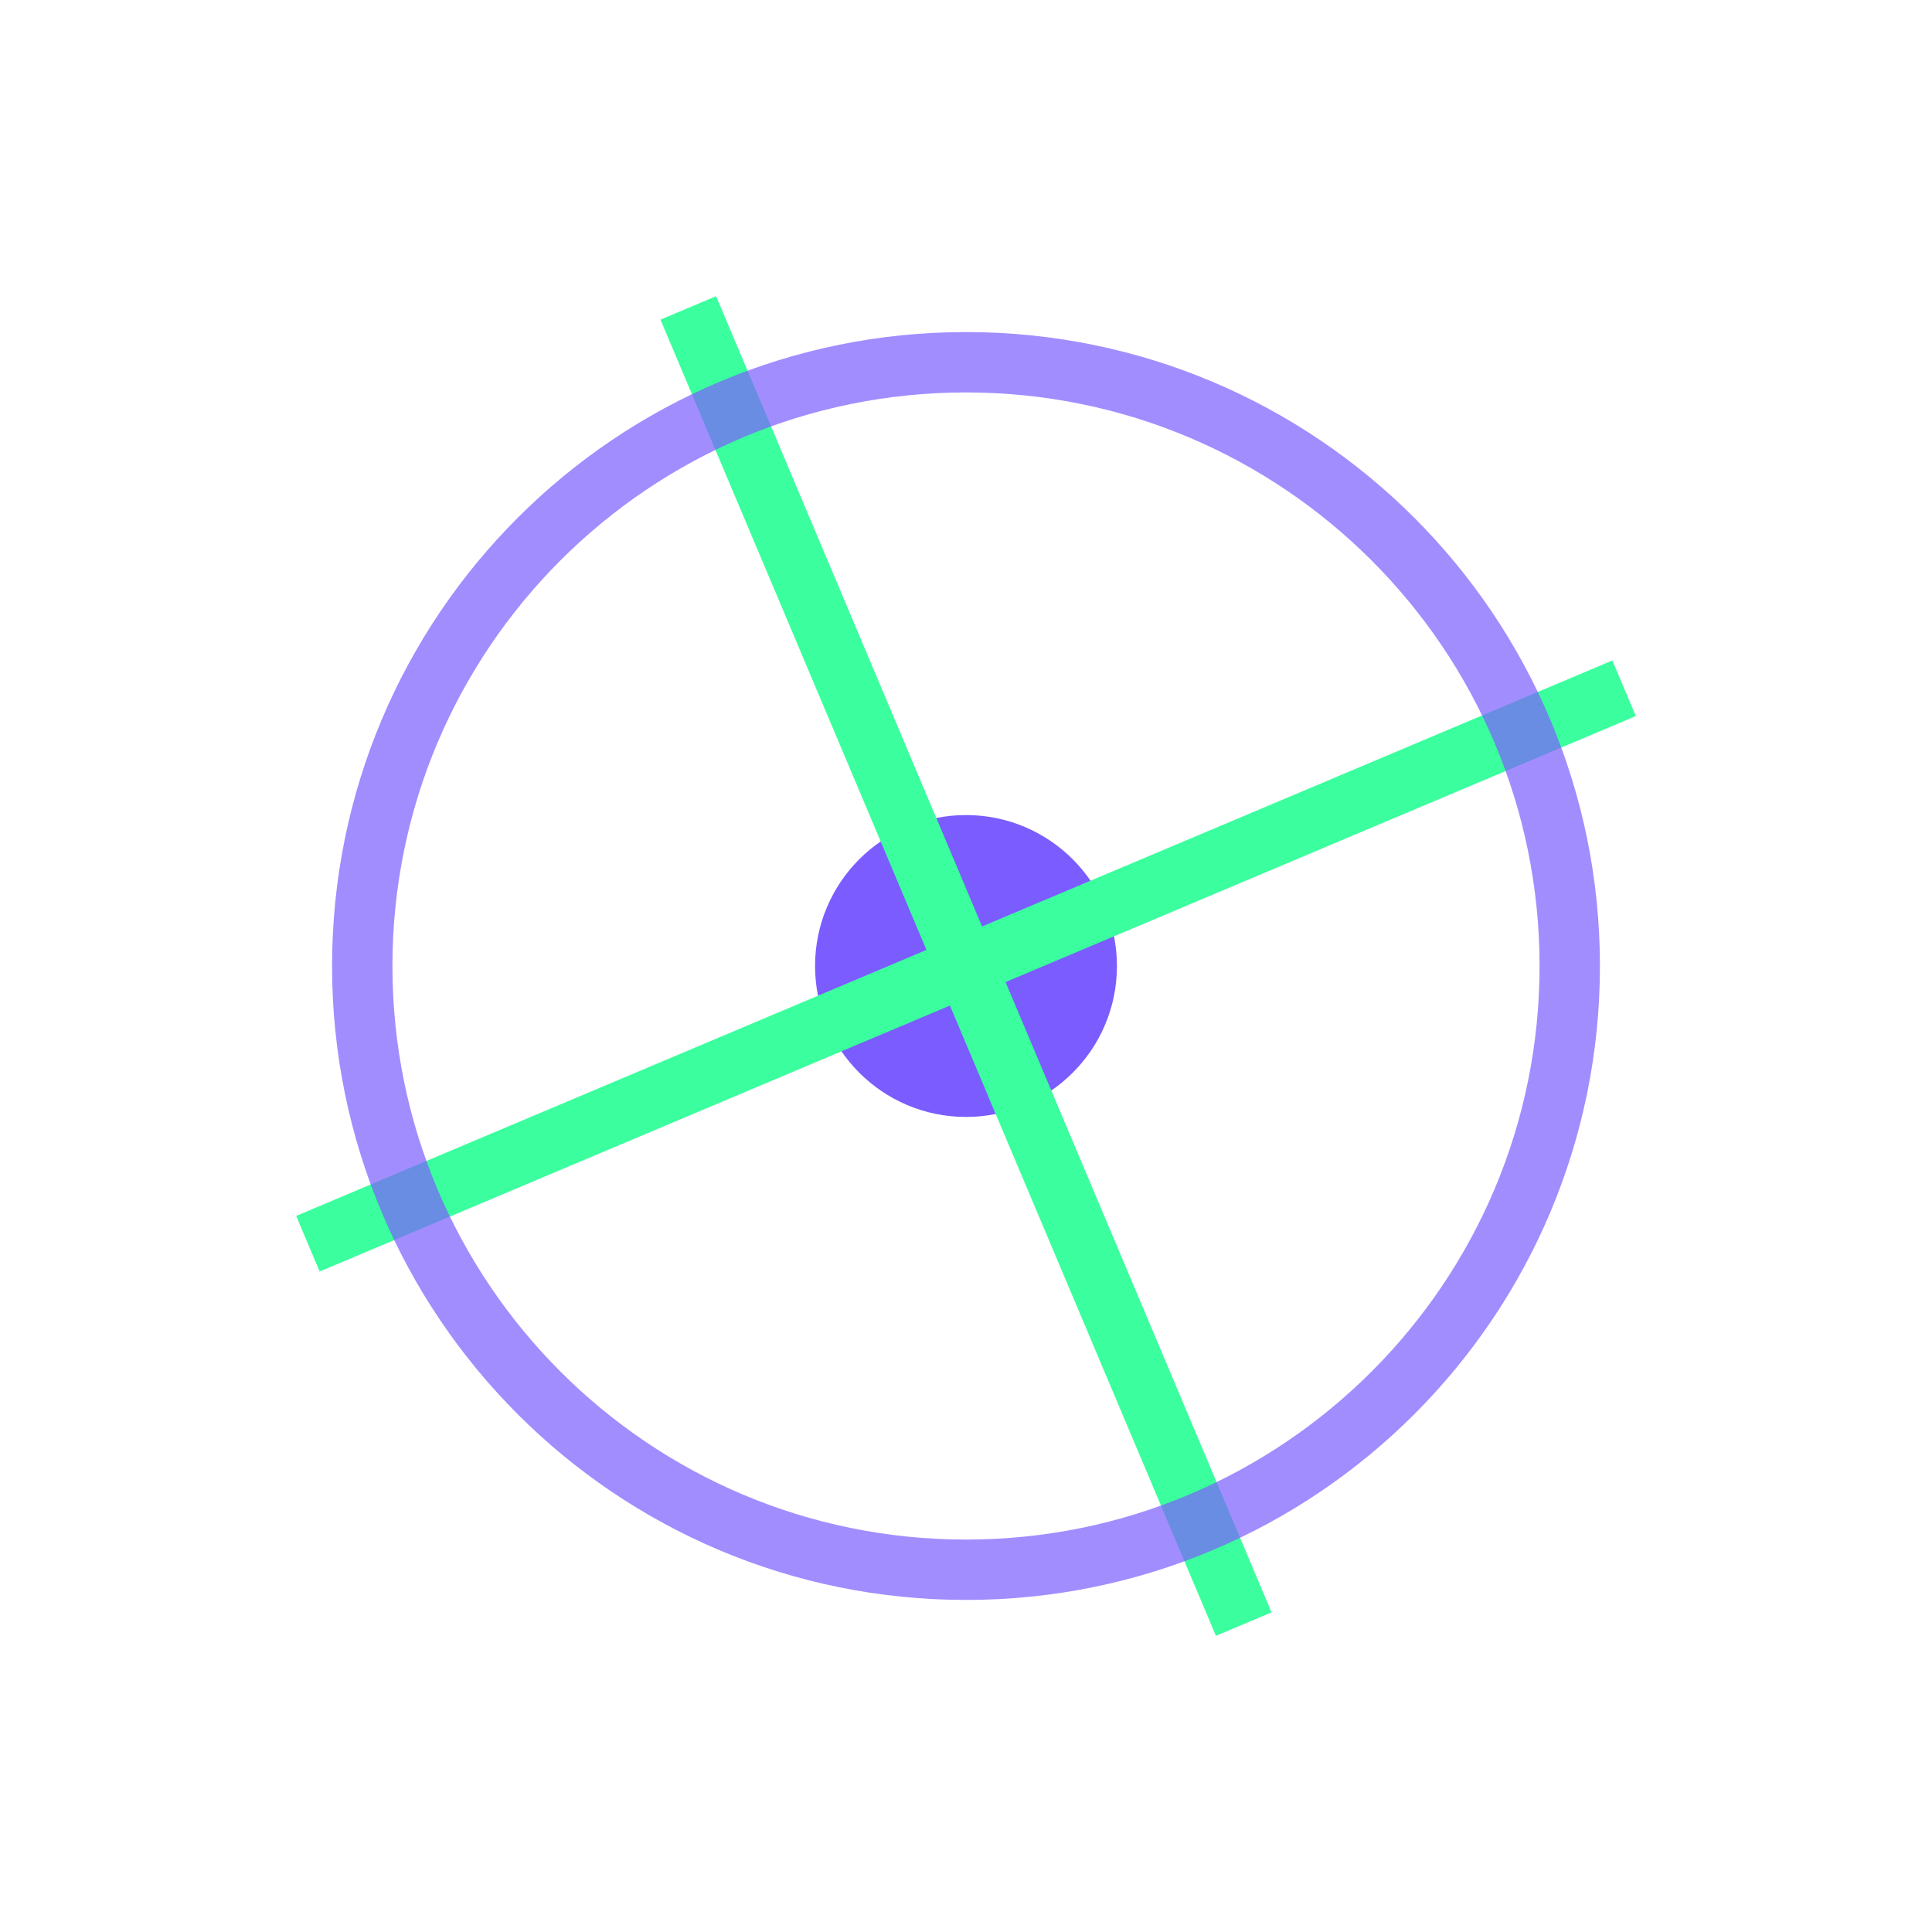
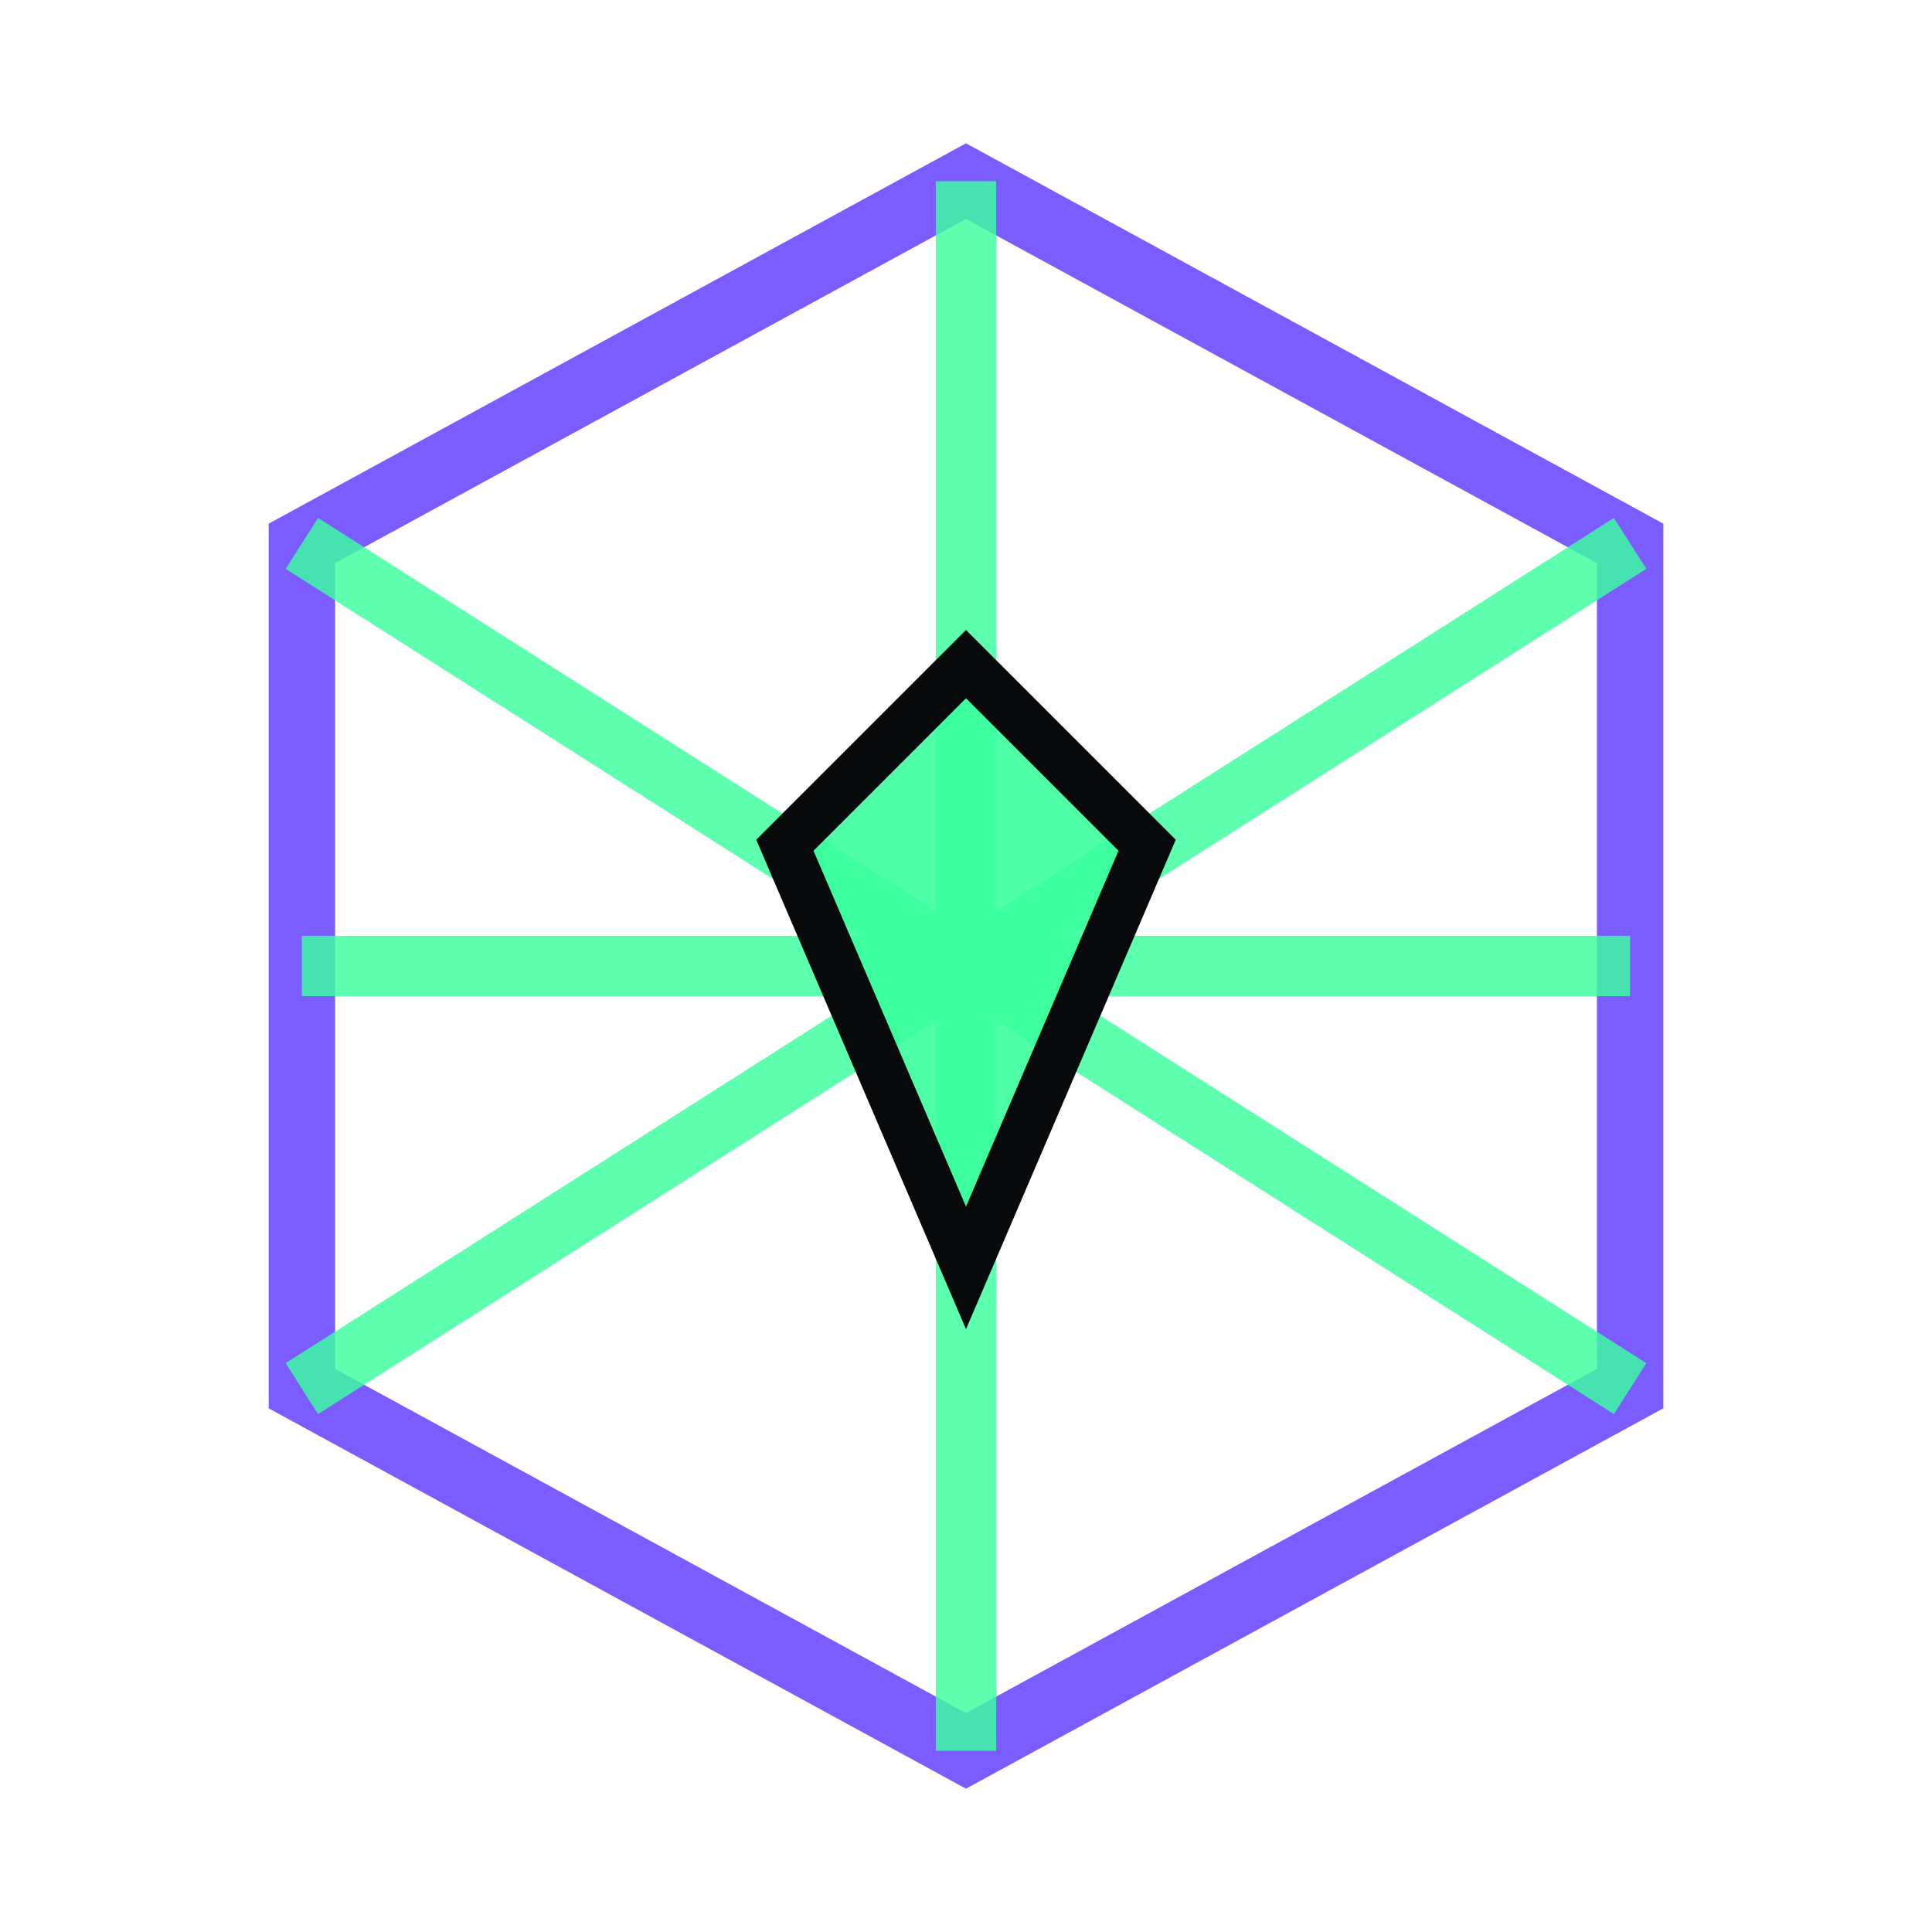
- <svg xmlns="http://www.w3.org/2000/svg" width="32" height="32">
-   <circle cx="16" cy="16" r="2.5" fill="#7a5cff" />
-   <path d="M11.4 5.1 20.6 26.9M5.1 20.6 26.9 11.4" stroke="#3bff9e" stroke-width="1" />
-   <circle cx="16" cy="16" r="10" fill="none" stroke="#7a5cff" stroke-width="1" opacity=".7" />
+ <svg xmlns="http://www.w3.org/2000/svg" width="32" height="32" viewBox="0 0 32 32">
+   <path d="M16 3 27 9v14l-11 6L5 23V9Z" fill="none" stroke="#7a5cff" stroke-width="1.1" />
+   <path d="M16 3v26M5 9l22 14M27 9 5 23M5 16h22" fill="none" stroke="#3bff9e" stroke-width="1" opacity=".82" />
+   <path d="m16 11 3 3-3 7-3-7Z" fill="#3bff9e" fill-opacity=".9" stroke="#08090b" stroke-width=".8" />
</svg>
